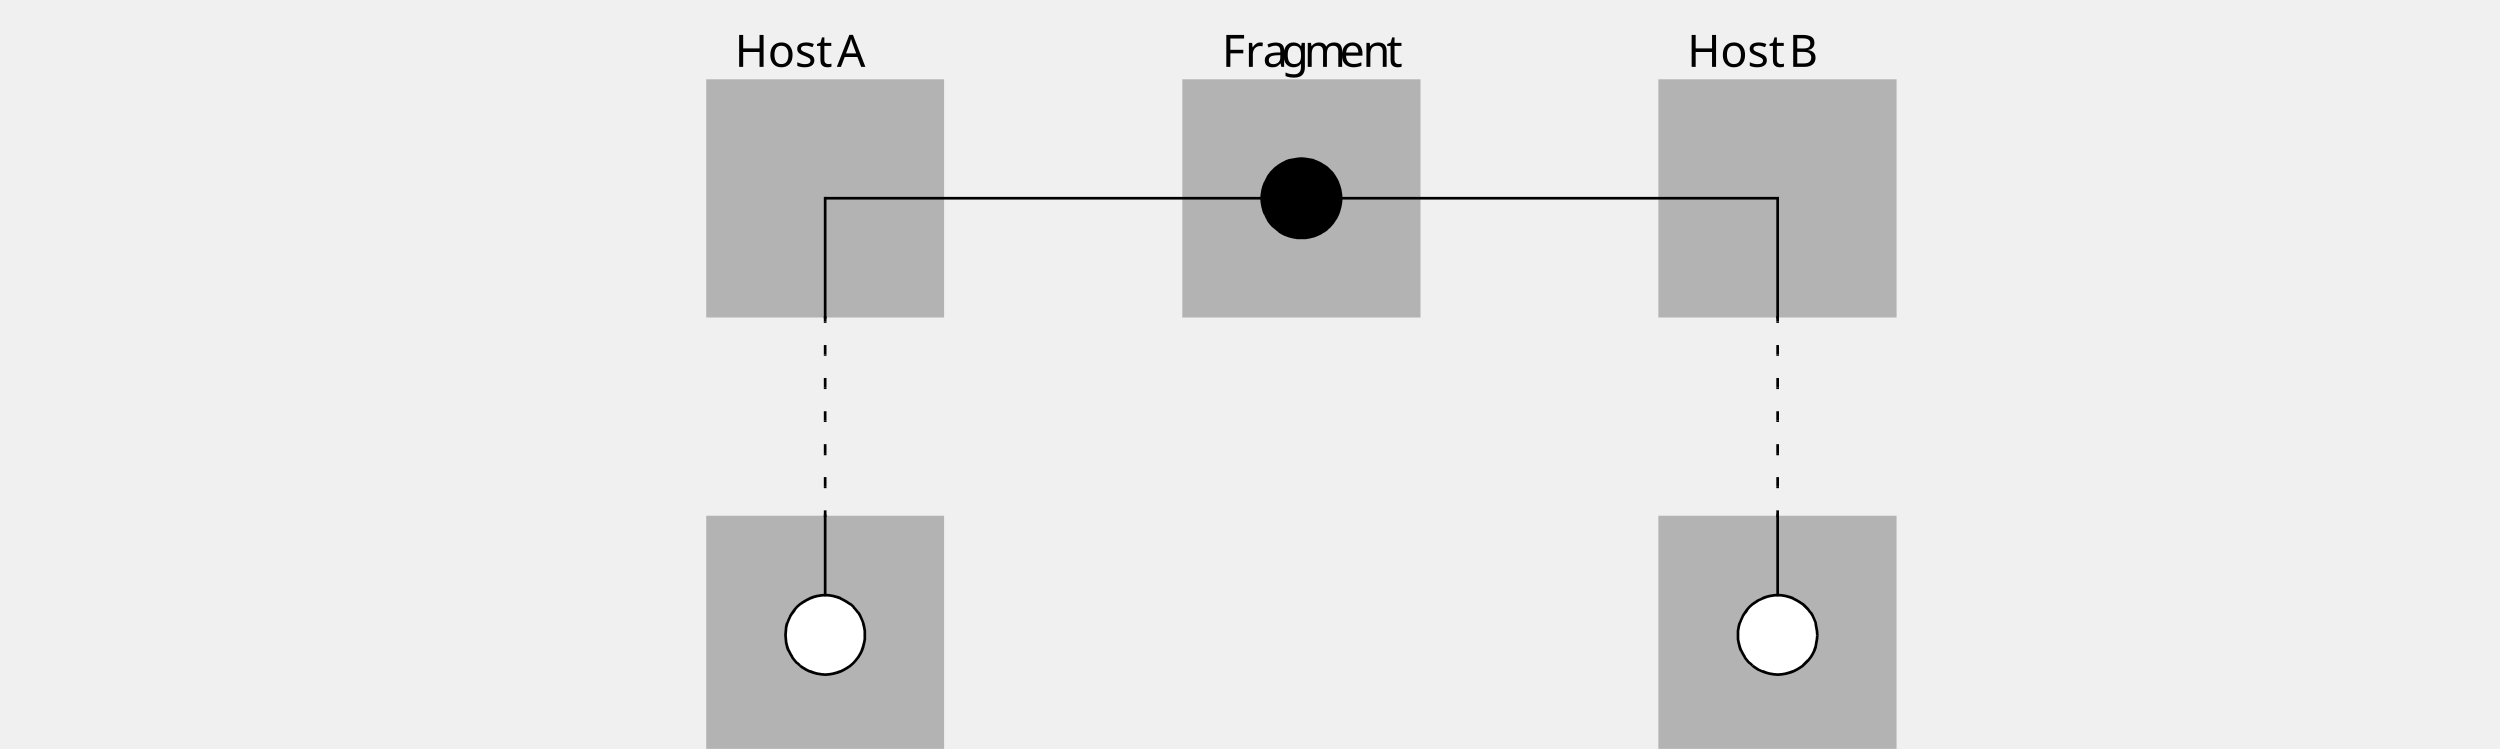
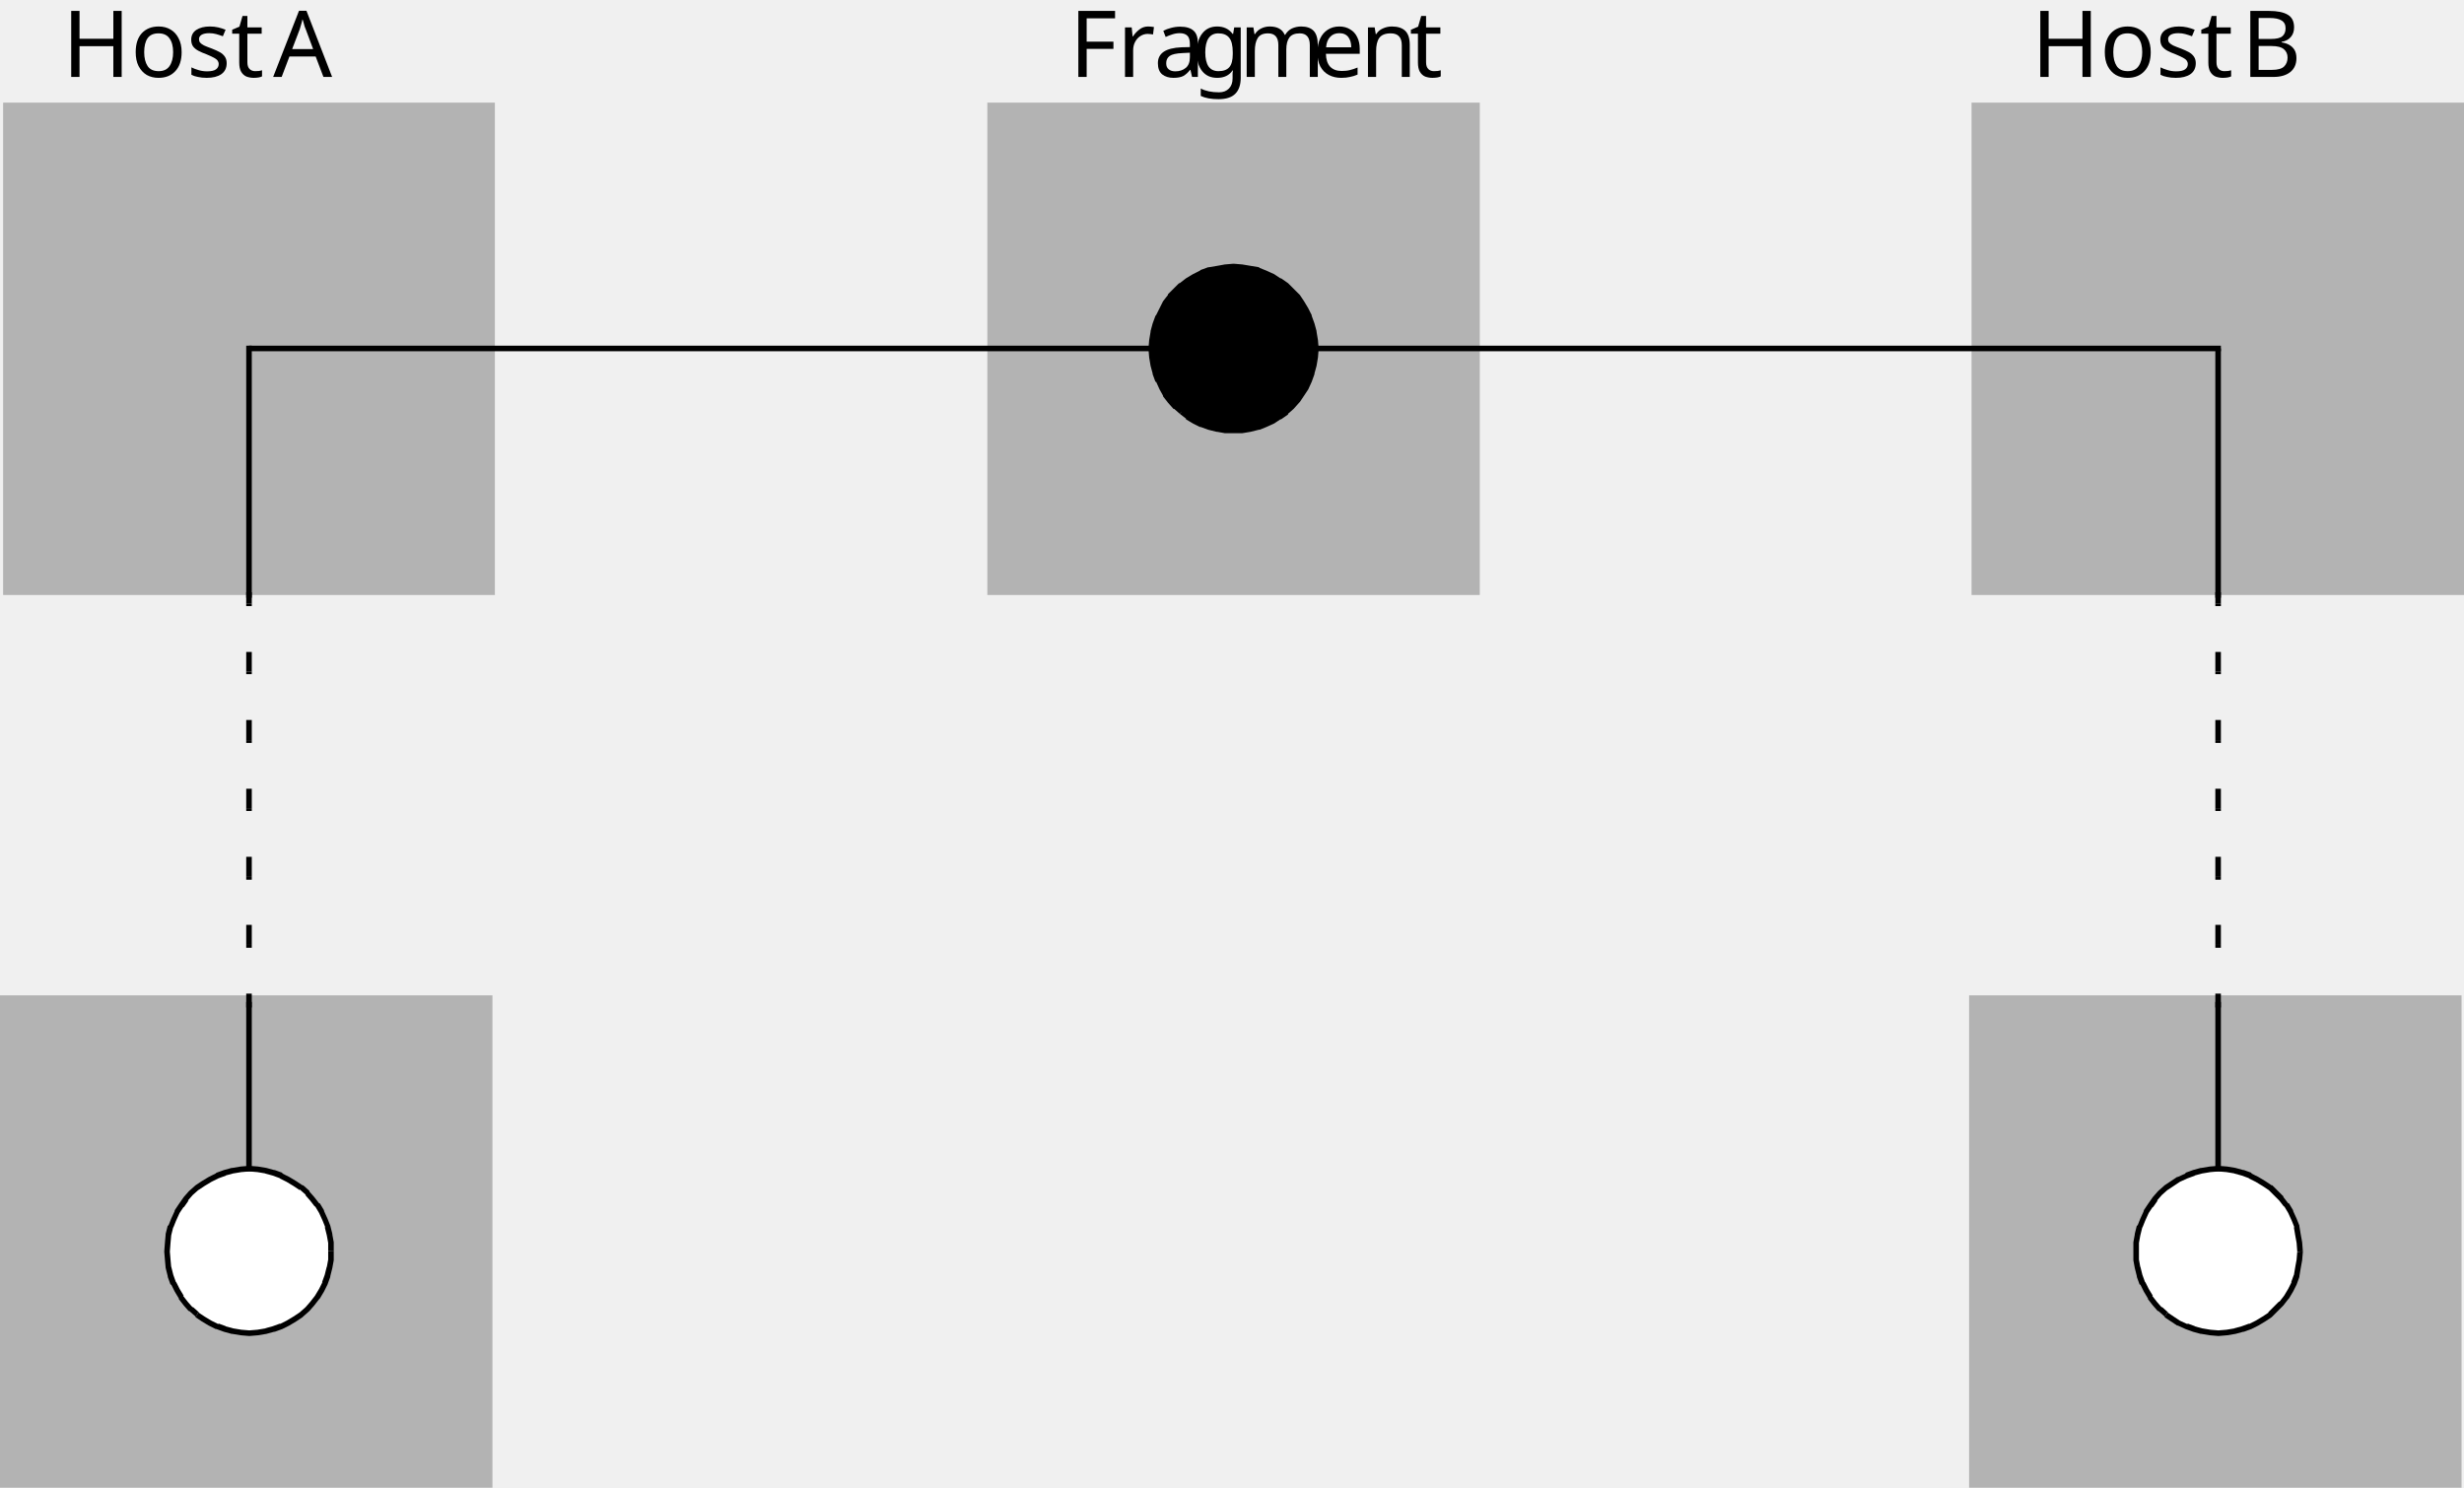
- <svg xmlns="http://www.w3.org/2000/svg" xmlns:xlink="http://www.w3.org/1999/xlink" version="1.1" id="Layer_1" x="0px" y="0px" width="446.46px" height="133.74px" viewBox="0 0 446.46 133.74" style="enable-background:new 0 0 446.46 133.74;" xml:space="preserve">
-   <g>
-     <defs>
-       <rect id="SVGID_1_" width="446.46" height="133.74" />
-     </defs>
-     <clipPath id="SVGID_2_">
-       <use xlink:href="#SVGID_1_" style="overflow:visible;" />
-     </clipPath>
-     <rect x="126.12" y="92.101" style="clip-path:url(#SVGID_2_);fill:#B3B3B3;" width="42.48" height="41.64" />
-     <rect x="296.16" y="92.101" style="clip-path:url(#SVGID_2_);fill:#B3B3B3;" width="42.54" height="41.64" />
-   </g>
-   <rect x="211.14" y="14.16" style="fill:#B3B3B3;" width="42.54" height="42.54" />
-   <text transform="matrix(1 0 0 1 301.3193 11.9404)">
+ <svg xmlns="http://www.w3.org/2000/svg" version="1.1" id="Layer_1" x="0px" y="0px" width="212.851px" height="128.538px" viewBox="0 0 212.851 128.538" style="enable-background:new 0 0 212.851 128.538;" xml:space="preserve">
+   <rect x="170.1" y="85.998" style="fill:#B3B3B3;" width="42.54" height="42.54" />
+   <rect y="85.998" style="fill:#B3B3B3;" width="42.54" height="42.54" />
+   <rect x="85.29" y="8.867" style="fill:#B3B3B3;" width="42.54" height="42.54" />
+   <text transform="matrix(1 0 0 1 175.4697 6.6475)">
    <tspan x="0" y="0" style="font-family:'ProductusSemibold'; font-size:7.98;">Host</tspan>
    <tspan x="16.159" y="0" style="font-family:'ProductusSemibold'; font-size:7.98;"> </tspan>
    <tspan x="18.139" y="0" style="font-family:'ProductusSemibold'; font-size:7.98;">B</tspan>
  </text>
-   <text transform="matrix(1 0 0 1 218.2202 11.9404)">
+   <text transform="matrix(1 0 0 1 92.3706 6.6475)">
    <tspan x="0" y="0" style="font-family:'ProductusSemibold'; font-size:7.98;">Fra</tspan>
    <tspan x="10.573" y="0" style="font-family:'ProductusSemibold'; font-size:7.98;">g</tspan>
    <tspan x="14.651" y="0" style="font-family:'ProductusSemibold'; font-size:7.98;">m</tspan>
    <tspan x="20.995" y="0" style="font-family:'ProductusSemibold'; font-size:7.98;">e</tspan>
    <tspan x="25.128" y="0" style="font-family:'ProductusSemibold'; font-size:7.98;">n</tspan>
    <tspan x="29.381" y="0" style="font-family:'ProductusSemibold'; font-size:7.98;">t</tspan>
  </text>
-   <polyline style="fill-rule:evenodd;clip-rule:evenodd;" points="239.52,35.4 239.46,34.681 239.34,33.961 239.16,33.301   238.92,32.641 238.62,32.04 238.26,31.44 237.899,30.9 236.939,29.94 236.34,29.521 235.8,29.16 235.14,28.86 234.54,28.62   233.1,28.381 232.38,28.32 231.66,28.381 231,28.5 230.279,28.62 229.62,28.86 229.02,29.16 228.42,29.521 227.88,29.94   226.92,30.9 226.5,31.44 225.899,32.641 225.66,33.301 225.479,33.961 225.359,34.681 225.3,35.4 225.359,36.12 225.479,36.841   225.66,37.5 225.899,38.16 226.2,38.82 226.5,39.36 226.92,39.9 227.399,40.44 227.88,40.86 228.42,41.28 229.02,41.641   229.62,41.94 230.279,42.181 231,42.36 231.66,42.48 233.1,42.48 233.819,42.36 234.54,42.181 235.14,41.94 235.8,41.641   236.34,41.28 236.939,40.86 237.42,40.44 237.899,39.9 238.62,38.82 238.92,38.16 239.16,37.5 239.34,36.841 239.46,36.12   239.52,35.4 " />
-   <polyline points="239.279,35.461 239.22,34.74 239.1,34.021 238.92,33.36 238.92,33.421 238.68,32.761 238.74,32.761 238.439,32.16   238.08,31.561 237.72,31.021 237.72,31.08 236.76,30.12 236.819,30.181 236.22,29.761 235.68,29.4 235.74,29.4 235.08,29.101   234.479,28.86 234.54,28.86 233.819,28.74 233.1,28.62 232.38,28.561 232.439,28.561 231.72,28.62 231.06,28.74 230.34,28.86   230.399,28.86 229.74,29.101 229.14,29.4 228.54,29.761 228.6,29.7 228.06,30.12 227.1,31.08 226.68,31.62 226.74,31.561   226.14,32.761 225.899,33.421 225.899,33.36 225.72,34.021 225.6,34.74 225.54,35.461 225.54,35.4 225.6,36.12 225.72,36.841   225.72,36.78 225.899,37.44 226.14,38.101 226.439,38.761 226.439,38.7 226.74,39.24 226.68,39.24 227.1,39.78 227.58,40.32   227.58,40.261 228.06,40.681 227.76,41.04 227.279,40.62 227.22,40.62 226.74,40.08 226.319,39.54 226.319,39.48 226.02,38.94   225.72,38.28 225.66,38.28 225.42,37.62 225.42,37.561 225.24,36.9 225.12,36.181 225.06,35.461 225.06,35.4 225.12,34.681   225.24,33.961 225.24,33.9 225.42,33.24 225.66,32.58 225.72,32.521 226.319,31.32 226.74,30.78 226.74,30.721 227.7,29.761   227.76,29.761 228.3,29.341 228.899,28.98 229.5,28.681 229.56,28.62 230.22,28.381 230.279,28.381 231,28.261 231.66,28.141   232.38,28.08 232.439,28.08 233.16,28.141 233.88,28.261 234.6,28.381 234.66,28.44 235.26,28.681 235.92,28.98 236.46,29.341   236.52,29.341 237.12,29.761 238.14,30.78 238.5,31.32 238.859,31.921 239.16,32.521 239.16,32.58 239.399,33.24 239.58,33.9   239.58,33.961 239.7,34.681 239.76,35.4 " />
-   <polyline points="228.06,40.681 228.6,41.101 228.54,41.101 229.14,41.461 229.74,41.761 229.74,41.7 230.399,41.94 230.34,41.94   231.06,42.12 231.72,42.24 231.66,42.24 233.1,42.24 233.819,42.12 233.76,42.12 234.479,41.94 234.479,42 235.08,41.761   235.74,41.461 235.68,41.461 236.22,41.101 236.819,40.681 237.3,40.261 237.24,40.32 237.72,39.78 238.439,38.7 238.439,38.761   238.74,38.101 238.68,38.101 238.92,37.44 239.1,36.78 239.1,36.841 239.22,36.12 239.279,35.4 239.279,35.461 239.76,35.4   239.76,35.461 239.7,36.181 239.58,36.9 239.399,37.561 239.399,37.62 239.16,38.28 238.859,38.94 238.14,40.021 238.08,40.08   237.6,40.62 237.12,41.04 237.12,41.101 236.52,41.521 236.46,41.521 235.92,41.881 235.26,42.181 234.66,42.421 234.6,42.421   233.88,42.601 233.16,42.721 231.66,42.721 231,42.601 230.939,42.601 230.22,42.421 229.56,42.181 229.5,42.181 228.899,41.881   228.3,41.521 228.3,41.461 227.76,41.04 " />
-   <polyline style="fill-rule:evenodd;clip-rule:evenodd;fill:#FFFFFF;" points="154.44,113.4 154.44,112.62 154.32,111.961   154.14,111.24 153.9,110.641 153.6,109.98 153.24,109.381 152.82,108.841 152.4,108.36 151.86,107.881 151.32,107.521   150.72,107.16 150.12,106.86 149.46,106.62 148.8,106.44 148.08,106.32 147.36,106.261 146.64,106.32 145.92,106.44 145.26,106.62   144.6,106.86 144,107.16 143.4,107.521 142.86,107.881 142.32,108.36 141.9,108.841 141.48,109.44 141.12,109.98 140.82,110.641   140.58,111.24 140.4,111.961 140.34,112.62 140.28,113.4 140.34,114.12 140.4,114.78 140.58,115.5 140.82,116.16 141.12,116.761   141.48,117.36 141.9,117.9 142.32,118.381 142.86,118.86 143.4,119.221 144,119.58 144.6,119.881 145.26,120.12 145.92,120.301   146.64,120.421 147.36,120.48 148.08,120.421 148.8,120.301 149.46,120.12 150.12,119.881 150.72,119.58 151.32,119.221   151.86,118.86 152.4,118.381 152.82,117.9 153.24,117.36 153.6,116.761 153.9,116.16 154.14,115.5 154.32,114.78 154.44,114.12   154.44,113.4 " />
-   <polyline points="154.2,113.4 154.2,112.62 154.2,112.681 154.08,112.021 153.9,111.301 153.96,111.36 153.72,110.761   153.42,110.101 153.06,109.5 153.06,109.561 152.64,109.021 152.22,108.54 152.28,108.54 151.74,108.061 151.74,108.12   151.2,107.761 150.6,107.4 150,107.101 150.06,107.101 149.4,106.86 148.74,106.681 148.8,106.681 148.08,106.561 147.36,106.5   147.42,106.5 146.7,106.561 145.98,106.681 145.32,106.86 145.38,106.86 144.72,107.101 144.12,107.4 143.52,107.761 142.98,108.12   143.04,108.061 142.5,108.54 142.08,109.021 142.14,109.021 141.72,109.62 141.72,109.561 141.36,110.101 141.06,110.761   140.82,111.36 140.82,111.301 140.64,112.021 140.58,112.681 140.52,113.461 140.52,113.4 140.58,114.12 140.64,114.78   140.64,114.721 140.82,115.44 141.06,116.101 141.06,116.04 141.36,116.641 141.72,117.24 141.66,117.24 142.08,117.78   142.5,118.261 142.5,118.2 143.04,118.681 142.98,118.681 142.74,119.101 142.74,119.04 142.2,118.561 142.14,118.561   141.72,118.08 141.3,117.54 141.3,117.48 140.94,116.881 140.64,116.28 140.58,116.28 140.34,115.62 140.34,115.561 140.16,114.841   140.1,114.181 140.04,113.461 140.04,113.4 140.1,112.62 140.16,111.961 140.16,111.9 140.34,111.181 140.4,111.181 140.64,110.58   140.94,109.921 140.94,109.86 141.3,109.32 141.72,108.721 142.14,108.24 142.2,108.181 142.74,107.7 143.28,107.341 143.88,106.98   144.48,106.681 144.54,106.62 145.2,106.381 145.86,106.2 145.92,106.2 146.64,106.08 147.36,106.021 147.42,106.021 148.14,106.08   148.86,106.2 149.52,106.381 149.58,106.381 150.24,106.62 150.24,106.681 150.84,106.98 151.44,107.341 151.98,107.7 152.04,107.7   152.58,108.181 152.58,108.24 153,108.721 153.42,109.261 153.48,109.261 153.84,109.86 153.84,109.921 154.14,110.58   154.38,111.181 154.56,111.9 154.56,111.961 154.68,112.62 154.68,113.4 " />
-   <polyline points="142.98,118.681 143.52,119.04 144.12,119.4 144.72,119.7 144.72,119.641 145.38,119.881 145.32,119.881   145.98,120.061 146.7,120.181 147.42,120.24 147.36,120.24 148.08,120.181 148.8,120.061 148.74,120.061 149.4,119.881   150.06,119.641 150,119.7 150.6,119.4 151.2,119.04 151.74,118.681 152.28,118.2 152.22,118.261 152.64,117.78 153.06,117.24   153.42,116.641 153.72,116.04 153.66,116.101 153.9,115.44 154.08,114.721 154.08,114.78 154.2,114.12 154.2,113.4 154.68,113.4   154.68,114.181 154.56,114.841 154.38,115.561 154.38,115.62 154.14,116.28 153.84,116.881 153.48,117.48 153.42,117.54 153,118.08   152.58,118.561 152.04,119.04 151.98,119.101 151.44,119.461 150.84,119.82 150.24,120.12 149.58,120.36 149.52,120.36   148.86,120.54 148.14,120.66 147.42,120.721 147.36,120.721 146.64,120.66 145.92,120.54 145.86,120.54 145.2,120.36 144.54,120.12   144.48,120.12 143.88,119.82 143.28,119.461 142.74,119.101 " />
-   <polyline style="fill-rule:evenodd;clip-rule:evenodd;fill:#FFFFFF;" points="324.54,113.4 324.479,112.62 324.359,111.961   324.24,111.24 324,110.641 323.7,109.98 323.34,109.381 322.92,108.841 321.96,107.881 321.42,107.521 320.819,107.16   320.22,106.86 319.56,106.62 318.899,106.44 318.18,106.32 317.46,106.261 316.74,106.32 316.02,106.44 315.359,106.62   314.7,106.86 314.04,107.16 312.96,107.881 312.42,108.36 312,108.841 311.58,109.44 311.22,109.98 310.92,110.641 310.68,111.24   310.5,111.961 310.38,112.62 310.38,114.12 310.5,114.78 310.68,115.5 310.92,116.16 311.22,116.761 311.58,117.36 312,117.9   312.42,118.381 312.96,118.86 314.04,119.58 314.7,119.881 315.359,120.12 316.02,120.301 316.74,120.421 317.46,120.48   318.18,120.421 318.899,120.301 319.56,120.12 320.22,119.881 320.819,119.58 321.42,119.221 321.96,118.86 322.92,117.9   323.34,117.36 323.7,116.761 324,116.16 324.24,115.5 324.359,114.78 324.479,114.12 324.54,113.4 " />
-   <polyline points="324.3,113.461 324.24,112.681 324.12,112.021 324,111.301 324.06,111.36 323.819,110.761 323.52,110.101   323.16,109.5 323.16,109.561 322.74,109.021 321.779,108.061 321.84,108.12 321.3,107.761 320.7,107.4 320.1,107.101   320.16,107.101 319.5,106.86 318.84,106.681 318.899,106.681 318.18,106.561 317.46,106.5 317.52,106.5 316.8,106.561   316.08,106.681 315.42,106.86 315.479,106.86 314.819,107.101 314.16,107.4 313.08,108.12 313.14,108.061 312.6,108.54   312.18,109.021 312.24,109.021 311.819,109.62 311.819,109.561 311.46,110.101 311.16,110.761 310.92,111.36 310.92,111.301   310.74,112.021 310.62,112.681 310.62,112.62 310.62,114.12 310.74,114.78 310.74,114.721 310.92,115.44 311.16,116.101   311.16,116.04 311.46,116.641 311.819,117.24 311.76,117.24 312.18,117.78 312.6,118.261 312.6,118.2 313.14,118.681   313.08,118.681 312.84,119.101 312.84,119.04 312.3,118.561 312.24,118.561 311.819,118.08 311.399,117.54 311.399,117.48   311.04,116.881 310.74,116.28 310.68,116.28 310.439,115.62 310.439,115.561 310.26,114.841 310.14,114.181 310.14,112.62   310.26,111.961 310.26,111.9 310.439,111.181 310.5,111.181 310.74,110.58 311.04,109.921 311.04,109.86 311.399,109.32   311.819,108.721 312.24,108.24 312.3,108.181 312.84,107.7 313.92,106.98 313.979,106.98 314.64,106.681 314.64,106.62   315.3,106.381 315.96,106.2 316.02,106.2 316.74,106.08 317.46,106.021 317.52,106.021 318.24,106.08 318.96,106.2 319.62,106.381   319.68,106.381 320.34,106.62 320.34,106.681 320.939,106.98 321.54,107.341 322.08,107.7 322.14,107.7 323.1,108.66 323.1,108.721   323.52,109.261 323.58,109.261 323.939,109.86 323.939,109.921 324.24,110.58 324.479,111.181 324.479,111.24 324.6,111.961   324.72,112.62 324.779,113.4 " />
-   <polyline points="313.08,118.681 314.16,119.4 314.819,119.7 314.819,119.641 315.479,119.881 315.42,119.881 316.08,120.061   316.8,120.181 317.52,120.24 317.46,120.24 318.18,120.181 318.899,120.061 318.84,120.061 319.5,119.881 320.16,119.641   320.1,119.7 320.7,119.4 321.3,119.04 321.84,118.681 321.779,118.681 322.74,117.721 322.74,117.78 323.16,117.24 323.52,116.641   323.819,116.04 323.76,116.101 324,115.44 324,115.5 324.12,114.78 324.24,114.12 324.3,113.4 324.3,113.461 324.779,113.4   324.779,113.461 324.72,114.181 324.6,114.841 324.479,115.561 324.479,115.62 324.24,116.28 323.939,116.881 323.58,117.48   323.52,117.54 323.1,118.08 322.08,119.101 321.54,119.461 320.939,119.82 320.34,120.12 319.68,120.36 319.62,120.36   318.96,120.54 318.24,120.66 317.52,120.721 317.46,120.721 316.74,120.66 316.02,120.54 315.96,120.54 315.3,120.36 314.64,120.12   313.979,119.82 313.92,119.82 312.84,119.101 " />
-   <rect x="126.12" y="14.16" style="fill:#B3B3B3;" width="42.48" height="42.54" />
-   <rect x="296.16" y="14.16" style="fill:#B3B3B3;" width="42.54" height="42.54" />
-   <rect x="147.12" y="35.16" width="0.48" height="21.78" />
-   <rect x="147.36" y="35.16" width="170.34" height="0.48" />
-   <rect x="317.22" y="35.4" width="0.48" height="21.54" />
-   <rect x="147.12" y="106.261" width="0.48" height="0.239" />
-   <rect x="147.12" y="91.86" width="0.48" height="14.4" />
-   <rect x="317.22" y="106.261" width="0.48" height="0.239" />
-   <rect x="317.22" y="91.86" width="0.48" height="14.4" />
-   <rect x="317.22" y="92.101" width="0.48" height="0.24" />
-   <rect x="317.22" y="91.141" width="0.48" height="0.96" />
-   <rect x="317.22" y="86.94" width="0.48" height="0.24" />
-   <rect x="317.22" y="85.2" width="0.48" height="1.74" />
-   <rect x="317.22" y="81.061" width="0.48" height="0.24" />
-   <rect x="317.22" y="79.32" width="0.48" height="1.74" />
-   <rect x="317.22" y="75.12" width="0.48" height="0.24" />
-   <rect x="317.22" y="73.44" width="0.48" height="1.68" />
-   <rect x="317.22" y="69.24" width="0.48" height="0.24" />
-   <rect x="317.22" y="67.5" width="0.48" height="1.74" />
-   <rect x="317.22" y="63.301" width="0.48" height="0.239" />
-   <rect x="317.22" y="61.62" width="0.48" height="1.681" />
-   <rect x="317.22" y="57.421" width="0.48" height="0.239" />
-   <rect x="317.22" y="56.461" width="0.48" height="0.96" />
-   <rect x="147.12" y="92.101" width="0.48" height="0.24" />
-   <rect x="147.12" y="91.141" width="0.48" height="0.96" />
-   <rect x="147.12" y="86.94" width="0.48" height="0.24" />
-   <rect x="147.12" y="85.2" width="0.48" height="1.74" />
-   <rect x="147.12" y="81.061" width="0.48" height="0.24" />
-   <rect x="147.12" y="79.32" width="0.48" height="1.74" />
-   <rect x="147.12" y="75.12" width="0.48" height="0.24" />
-   <rect x="147.12" y="73.44" width="0.48" height="1.68" />
-   <rect x="147.12" y="69.24" width="0.48" height="0.24" />
-   <rect x="147.12" y="67.5" width="0.48" height="1.74" />
-   <rect x="147.12" y="63.301" width="0.48" height="0.239" />
-   <rect x="147.12" y="61.62" width="0.48" height="1.681" />
-   <rect x="147.12" y="57.421" width="0.48" height="0.239" />
-   <rect x="147.12" y="56.461" width="0.48" height="0.96" />
-   <text transform="matrix(1 0 0 1 131.2197 11.9404)">
+   <polyline style="fill-rule:evenodd;clip-rule:evenodd;" points="113.67,30.107 113.61,29.388 113.49,28.668 113.311,28.008   113.07,27.348 112.771,26.747 112.41,26.147 112.05,25.607 111.09,24.647 110.49,24.228 109.95,23.867 109.29,23.567 108.69,23.327   107.25,23.088 106.53,23.027 105.811,23.088 105.15,23.207 104.43,23.327 103.771,23.567 103.17,23.867 102.57,24.228   102.03,24.647 101.07,25.607 100.65,26.147 100.05,27.348 99.811,28.008 99.63,28.668 99.51,29.388 99.45,30.107 99.51,30.827   99.63,31.548 99.811,32.207 100.05,32.867 100.351,33.527 100.65,34.067 101.07,34.607 101.55,35.147 102.03,35.567 102.57,35.987   103.17,36.348 103.771,36.647 104.43,36.888 105.15,37.067 105.811,37.188 107.25,37.188 107.97,37.067 108.69,36.888   109.29,36.647 109.95,36.348 110.49,35.987 111.09,35.567 111.57,35.147 112.05,34.607 112.771,33.527 113.07,32.867   113.311,32.207 113.49,31.548 113.61,30.827 113.67,30.107 " />
+   <polyline points="113.43,30.168 113.37,29.447 113.25,28.728 113.07,28.067 113.07,28.128 112.83,27.468 112.891,27.468   112.59,26.867 112.23,26.268 111.87,25.728 111.87,25.787 110.91,24.827 110.97,24.888 110.37,24.468 109.83,24.107 109.891,24.107   109.23,23.808 108.63,23.567 108.69,23.567 107.97,23.447 107.25,23.327 106.53,23.268 106.59,23.268 105.87,23.327 105.21,23.447   104.49,23.567 104.55,23.567 103.891,23.808 103.29,24.107 102.69,24.468 102.75,24.407 102.21,24.827 101.25,25.787 100.83,26.327   100.891,26.268 100.29,27.468 100.05,28.128 100.05,28.067 99.87,28.728 99.75,29.447 99.69,30.168 99.69,30.107 99.75,30.827   99.87,31.548 99.87,31.487 100.05,32.147 100.29,32.808 100.59,33.468 100.59,33.407 100.891,33.947 100.83,33.947 101.25,34.487   101.73,35.027 101.73,34.968 102.21,35.388 101.91,35.747 101.43,35.327 101.37,35.327 100.891,34.787 100.47,34.247 100.47,34.188   100.17,33.647 99.87,32.987 99.811,32.987 99.57,32.327 99.57,32.268 99.391,31.607 99.271,30.888 99.21,30.168 99.21,30.107   99.271,29.388 99.391,28.668 99.391,28.607 99.57,27.947 99.811,27.287 99.87,27.228 100.47,26.027 100.891,25.487 100.891,25.428   101.851,24.468 101.91,24.468 102.45,24.048 103.05,23.688 103.65,23.388 103.71,23.327 104.37,23.088 104.43,23.088 105.15,22.968   105.811,22.848 106.53,22.787 106.59,22.787 107.311,22.848 108.03,22.968 108.75,23.088 108.811,23.147 109.41,23.388   110.07,23.688 110.61,24.048 110.67,24.048 111.271,24.468 112.29,25.487 112.65,26.027 113.01,26.628 113.311,27.228   113.311,27.287 113.55,27.947 113.73,28.607 113.73,28.668 113.851,29.388 113.91,30.107 " />
+   <polyline points="102.21,35.388 102.75,35.808 102.69,35.808 103.29,36.168 103.891,36.468 103.891,36.407 104.55,36.647   104.49,36.647 105.21,36.827 105.87,36.947 105.811,36.947 107.25,36.947 107.97,36.827 107.91,36.827 108.63,36.647 108.63,36.707   109.23,36.468 109.891,36.168 109.83,36.168 110.37,35.808 110.97,35.388 111.45,34.968 111.391,35.027 111.87,34.487   112.59,33.407 112.59,33.468 112.891,32.808 112.83,32.808 113.07,32.147 113.25,31.487 113.25,31.548 113.37,30.827 113.43,30.107   113.43,30.168 113.91,30.107 113.91,30.168 113.851,30.888 113.73,31.607 113.55,32.268 113.55,32.327 113.311,32.987   113.01,33.647 112.29,34.728 112.23,34.787 111.75,35.327 111.271,35.747 111.271,35.808 110.67,36.228 110.61,36.228   110.07,36.588 109.41,36.888 108.811,37.128 108.75,37.128 108.03,37.308 107.311,37.428 105.811,37.428 105.15,37.308   105.09,37.308 104.37,37.128 103.71,36.888 103.65,36.888 103.05,36.588 102.45,36.228 102.45,36.168 101.91,35.747 " />
+   <polyline style="fill-rule:evenodd;clip-rule:evenodd;fill:#FFFFFF;" points="28.59,108.107 28.59,107.327 28.47,106.668   28.29,105.947 28.05,105.348 27.75,104.688 27.39,104.088 26.97,103.548 26.55,103.067 26.01,102.588 25.47,102.228 24.87,101.867   24.27,101.567 23.61,101.327 22.95,101.147 22.23,101.027 21.51,100.968 20.79,101.027 20.07,101.147 19.41,101.327 18.75,101.567   18.15,101.867 17.55,102.228 17.01,102.588 16.47,103.067 16.05,103.548 15.63,104.147 15.27,104.688 14.97,105.348 14.73,105.947   14.55,106.668 14.49,107.327 14.43,108.107 14.49,108.827 14.55,109.487 14.73,110.207 14.97,110.867 15.27,111.468 15.63,112.067   16.05,112.607 16.47,113.088 17.01,113.567 17.55,113.928 18.15,114.287 18.75,114.588 19.41,114.827 20.07,115.008 20.79,115.128   21.51,115.188 22.23,115.128 22.95,115.008 23.61,114.827 24.27,114.588 24.87,114.287 25.47,113.928 26.01,113.567 26.55,113.088   26.97,112.607 27.39,112.067 27.75,111.468 28.05,110.867 28.29,110.207 28.47,109.487 28.59,108.827 28.59,108.107 " />
+   <polyline points="28.35,108.107 28.35,107.327 28.35,107.388 28.23,106.728 28.05,106.008 28.11,106.067 27.87,105.468   27.57,104.808 27.21,104.207 27.21,104.268 26.79,103.728 26.37,103.247 26.43,103.247 25.89,102.768 25.89,102.827 25.35,102.468   24.75,102.107 24.15,101.808 24.21,101.808 23.55,101.567 22.89,101.388 22.95,101.388 22.23,101.268 21.51,101.207 21.57,101.207   20.85,101.268 20.13,101.388 19.47,101.567 19.53,101.567 18.87,101.808 18.27,102.107 17.67,102.468 17.13,102.827 17.19,102.768   16.65,103.247 16.23,103.728 16.29,103.728 15.87,104.327 15.87,104.268 15.51,104.808 15.21,105.468 14.97,106.067 14.97,106.008   14.79,106.728 14.73,107.388 14.67,108.168 14.67,108.107 14.73,108.827 14.79,109.487 14.79,109.428 14.97,110.147 15.21,110.808   15.21,110.747 15.51,111.348 15.87,111.947 15.81,111.947 16.23,112.487 16.65,112.968 16.65,112.907 17.19,113.388 17.13,113.388   16.89,113.808 16.89,113.747 16.35,113.268 16.29,113.268 15.87,112.787 15.45,112.247 15.45,112.188 15.09,111.588 14.79,110.987   14.73,110.987 14.49,110.327 14.49,110.268 14.31,109.548 14.25,108.888 14.19,108.168 14.19,108.107 14.25,107.327 14.31,106.668   14.31,106.607 14.49,105.888 14.55,105.888 14.79,105.287 15.09,104.628 15.09,104.567 15.45,104.027 15.87,103.428 16.29,102.947   16.35,102.888 16.89,102.407 17.43,102.048 18.03,101.688 18.63,101.388 18.69,101.327 19.35,101.088 20.01,100.907 20.07,100.907   20.79,100.787 21.51,100.728 21.57,100.728 22.29,100.787 23.01,100.907 23.67,101.088 23.73,101.088 24.39,101.327 24.39,101.388   24.99,101.688 25.59,102.048 26.13,102.407 26.19,102.407 26.73,102.888 26.73,102.947 27.15,103.428 27.57,103.968 27.63,103.968   27.99,104.567 27.99,104.628 28.29,105.287 28.53,105.888 28.71,106.607 28.71,106.668 28.83,107.327 28.83,108.107 " />
+   <polyline points="17.13,113.388 17.67,113.747 18.27,114.107 18.87,114.407 18.87,114.348 19.53,114.588 19.47,114.588   20.13,114.768 20.85,114.888 21.57,114.947 21.51,114.947 22.23,114.888 22.95,114.768 22.89,114.768 23.55,114.588 24.21,114.348   24.15,114.407 24.75,114.107 25.35,113.747 25.89,113.388 26.43,112.907 26.37,112.968 26.79,112.487 27.21,111.947 27.57,111.348   27.87,110.747 27.81,110.808 28.05,110.147 28.23,109.428 28.23,109.487 28.35,108.827 28.35,108.107 28.83,108.107 28.83,108.888   28.71,109.548 28.53,110.268 28.53,110.327 28.29,110.987 27.99,111.588 27.63,112.188 27.57,112.247 27.15,112.787 26.73,113.268   26.19,113.747 26.13,113.808 25.59,114.168 24.99,114.527 24.39,114.827 23.73,115.067 23.67,115.067 23.01,115.247 22.29,115.367   21.57,115.428 21.51,115.428 20.79,115.367 20.07,115.247 20.01,115.247 19.35,115.067 18.69,114.827 18.63,114.827 18.03,114.527   17.43,114.168 16.89,113.808 " />
+   <polyline style="fill-rule:evenodd;clip-rule:evenodd;fill:#FFFFFF;" points="198.69,108.107 198.63,107.327 198.51,106.668   198.391,105.947 198.15,105.348 197.851,104.688 197.49,104.088 197.07,103.548 196.11,102.588 195.57,102.228 194.97,101.867   194.37,101.567 193.71,101.327 193.05,101.147 192.33,101.027 191.61,100.968 190.891,101.027 190.17,101.147 189.51,101.327   188.851,101.567 188.19,101.867 187.11,102.588 186.57,103.067 186.15,103.548 185.73,104.147 185.37,104.688 185.07,105.348   184.83,105.947 184.65,106.668 184.53,107.327 184.53,108.827 184.65,109.487 184.83,110.207 185.07,110.867 185.37,111.468   185.73,112.067 186.15,112.607 186.57,113.088 187.11,113.567 188.19,114.287 188.851,114.588 189.51,114.827 190.17,115.008   190.891,115.128 191.61,115.188 192.33,115.128 193.05,115.008 193.71,114.827 194.37,114.588 194.97,114.287 195.57,113.928   196.11,113.567 197.07,112.607 197.49,112.067 197.851,111.468 198.15,110.867 198.391,110.207 198.51,109.487 198.63,108.827   198.69,108.107 " />
+   <polyline points="198.45,108.168 198.391,107.388 198.271,106.728 198.15,106.008 198.21,106.067 197.97,105.468 197.67,104.808   197.311,104.207 197.311,104.268 196.891,103.728 195.93,102.768 195.99,102.827 195.45,102.468 194.851,102.107 194.25,101.808   194.311,101.808 193.65,101.567 192.99,101.388 193.05,101.388 192.33,101.268 191.61,101.207 191.67,101.207 190.95,101.268   190.23,101.388 189.57,101.567 189.63,101.567 188.97,101.808 188.311,102.107 187.23,102.827 187.29,102.768 186.75,103.247   186.33,103.728 186.391,103.728 185.97,104.327 185.97,104.268 185.61,104.808 185.311,105.468 185.07,106.067 185.07,106.008   184.891,106.728 184.771,107.388 184.771,107.327 184.771,108.827 184.891,109.487 184.891,109.428 185.07,110.147 185.311,110.808   185.311,110.747 185.61,111.348 185.97,111.947 185.91,111.947 186.33,112.487 186.75,112.968 186.75,112.907 187.29,113.388   187.23,113.388 186.99,113.808 186.99,113.747 186.45,113.268 186.391,113.268 185.97,112.787 185.55,112.247 185.55,112.188   185.19,111.588 184.891,110.987 184.83,110.987 184.59,110.327 184.59,110.268 184.41,109.548 184.29,108.888 184.29,107.327   184.41,106.668 184.41,106.607 184.59,105.888 184.65,105.888 184.891,105.287 185.19,104.628 185.19,104.567 185.55,104.027   185.97,103.428 186.391,102.947 186.45,102.888 186.99,102.407 188.07,101.688 188.13,101.688 188.79,101.388 188.79,101.327   189.45,101.088 190.11,100.907 190.17,100.907 190.891,100.787 191.61,100.728 191.67,100.728 192.391,100.787 193.11,100.907   193.771,101.088 193.83,101.088 194.49,101.327 194.49,101.388 195.09,101.688 195.69,102.048 196.23,102.407 196.29,102.407   197.25,103.367 197.25,103.428 197.67,103.968 197.73,103.968 198.09,104.567 198.09,104.628 198.391,105.287 198.63,105.888   198.63,105.947 198.75,106.668 198.87,107.327 198.93,108.107 " />
+   <polyline points="187.23,113.388 188.311,114.107 188.97,114.407 188.97,114.348 189.63,114.588 189.57,114.588 190.23,114.768   190.95,114.888 191.67,114.947 191.61,114.947 192.33,114.888 193.05,114.768 192.99,114.768 193.65,114.588 194.311,114.348   194.25,114.407 194.851,114.107 195.45,113.747 195.99,113.388 195.93,113.388 196.891,112.428 196.891,112.487 197.311,111.947   197.67,111.348 197.97,110.747 197.91,110.808 198.15,110.147 198.15,110.207 198.271,109.487 198.391,108.827 198.45,108.107   198.45,108.168 198.93,108.107 198.93,108.168 198.87,108.888 198.75,109.548 198.63,110.268 198.63,110.327 198.391,110.987   198.09,111.588 197.73,112.188 197.67,112.247 197.25,112.787 196.23,113.808 195.69,114.168 195.09,114.527 194.49,114.827   193.83,115.067 193.771,115.067 193.11,115.247 192.391,115.367 191.67,115.428 191.61,115.428 190.891,115.367 190.17,115.247   190.11,115.247 189.45,115.067 188.79,114.827 188.13,114.527 188.07,114.527 186.99,113.808 " />
+   <rect x="0.27" y="8.867" style="fill:#B3B3B3;" width="42.48" height="42.54" />
+   <rect x="170.311" y="8.867" style="fill:#B3B3B3;" width="42.54" height="42.54" />
+   <rect x="21.27" y="29.867" width="0.48" height="21.78" />
+   <rect x="21.51" y="29.867" width="170.34" height="0.48" />
+   <rect x="191.37" y="30.107" width="0.48" height="21.54" />
+   <rect x="21.27" y="100.968" width="0.48" height="0.239" />
+   <rect x="21.27" y="86.567" width="0.48" height="14.4" />
+   <rect x="191.37" y="100.968" width="0.48" height="0.239" />
+   <rect x="191.37" y="86.567" width="0.48" height="14.4" />
+   <rect x="191.37" y="86.808" width="0.48" height="0.24" />
+   <rect x="191.37" y="85.848" width="0.48" height="0.96" />
+   <rect x="191.37" y="81.647" width="0.48" height="0.24" />
+   <rect x="191.37" y="79.907" width="0.48" height="1.74" />
+   <rect x="191.37" y="75.768" width="0.48" height="0.24" />
+   <rect x="191.37" y="74.027" width="0.48" height="1.74" />
+   <rect x="191.37" y="69.827" width="0.48" height="0.24" />
+   <rect x="191.37" y="68.147" width="0.48" height="1.68" />
+   <rect x="191.37" y="63.947" width="0.48" height="0.24" />
+   <rect x="191.37" y="62.207" width="0.48" height="1.74" />
+   <rect x="191.37" y="58.008" width="0.48" height="0.239" />
+   <rect x="191.37" y="56.327" width="0.48" height="1.681" />
+   <rect x="191.37" y="52.128" width="0.48" height="0.239" />
+   <rect x="191.37" y="51.168" width="0.48" height="0.96" />
+   <rect x="21.27" y="86.808" width="0.48" height="0.24" />
+   <rect x="21.27" y="85.848" width="0.48" height="0.96" />
+   <rect x="21.27" y="81.647" width="0.48" height="0.24" />
+   <rect x="21.27" y="79.907" width="0.48" height="1.74" />
+   <rect x="21.27" y="75.768" width="0.48" height="0.24" />
+   <rect x="21.27" y="74.027" width="0.48" height="1.74" />
+   <rect x="21.27" y="69.827" width="0.48" height="0.24" />
+   <rect x="21.27" y="68.147" width="0.48" height="1.68" />
+   <rect x="21.27" y="63.947" width="0.48" height="0.24" />
+   <rect x="21.27" y="62.207" width="0.48" height="1.74" />
+   <rect x="21.27" y="58.008" width="0.48" height="0.239" />
+   <rect x="21.27" y="56.327" width="0.48" height="1.681" />
+   <rect x="21.27" y="52.128" width="0.48" height="0.239" />
+   <rect x="21.27" y="51.168" width="0.48" height="0.96" />
+   <text transform="matrix(1 0 0 1 5.3701 6.6475)">
    <tspan x="0" y="0" style="font-family:'ProductusSemibold'; font-size:7.98;">Host</tspan>
    <tspan x="16.191" y="0" style="font-family:'ProductusSemibold'; font-size:7.98;"> </tspan>
    <tspan x="18.226" y="0" style="font-family:'ProductusSemibold'; font-size:7.98;">A</tspan>
  </text>
</svg>
